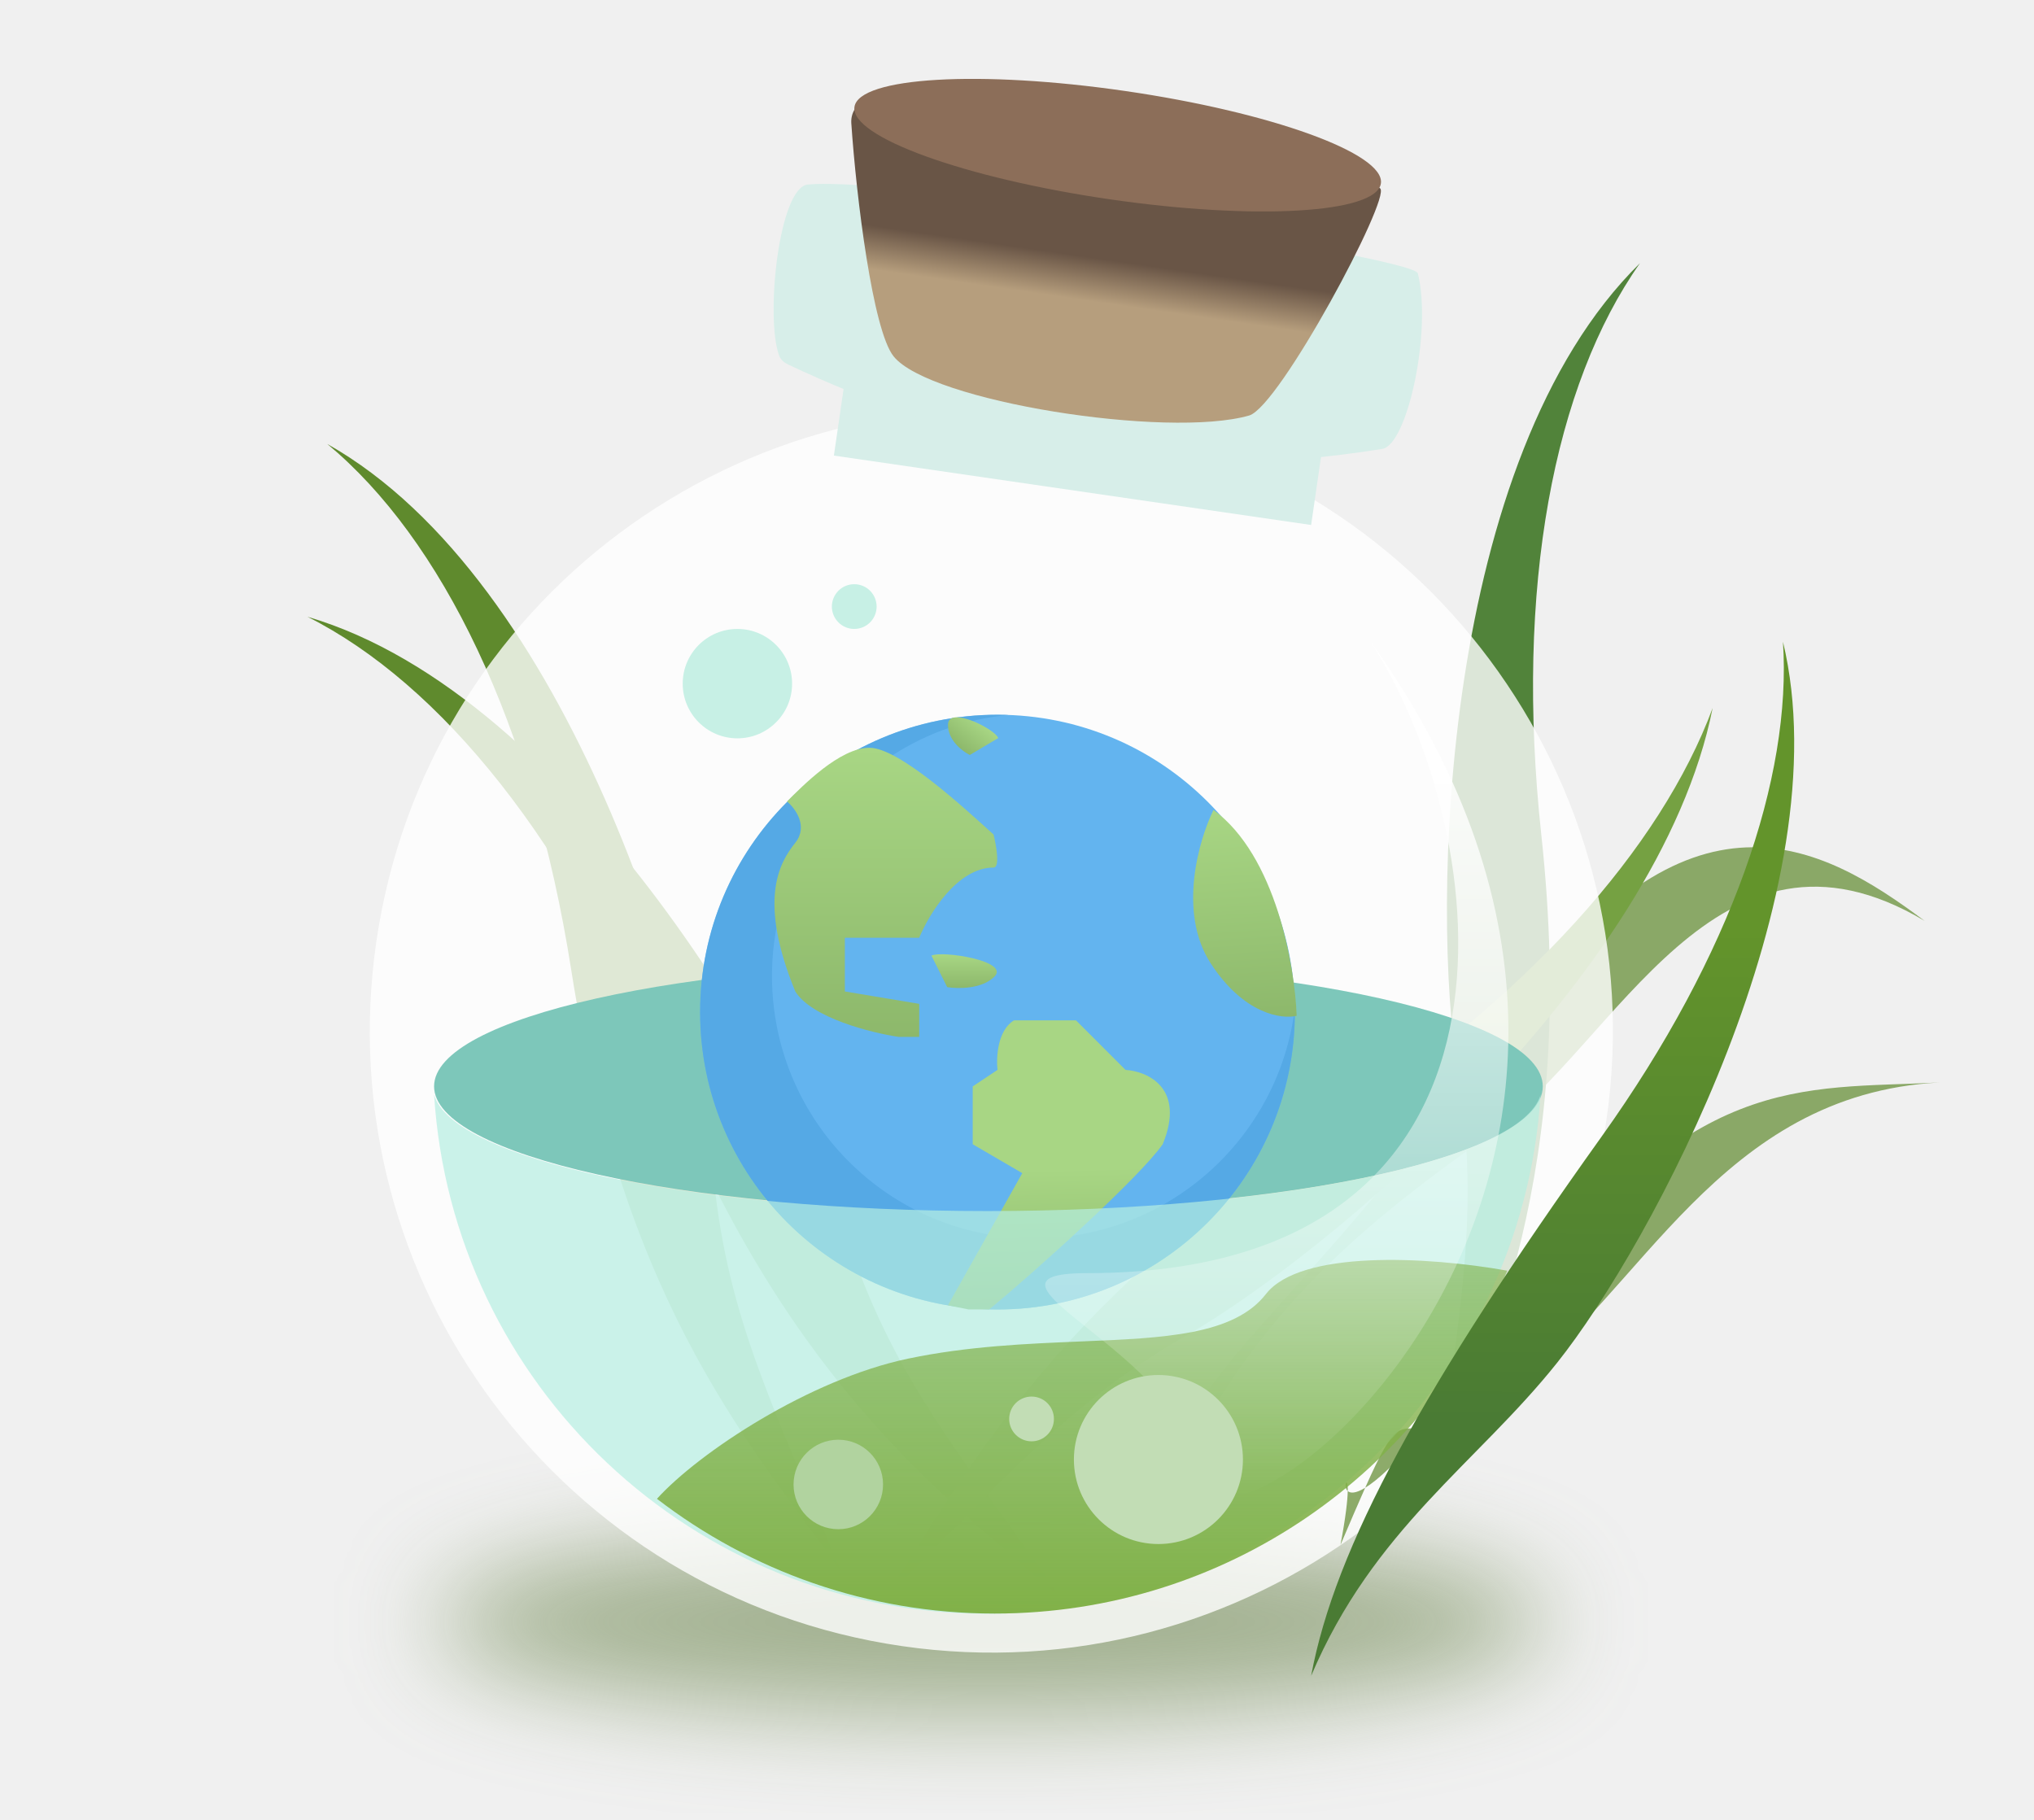
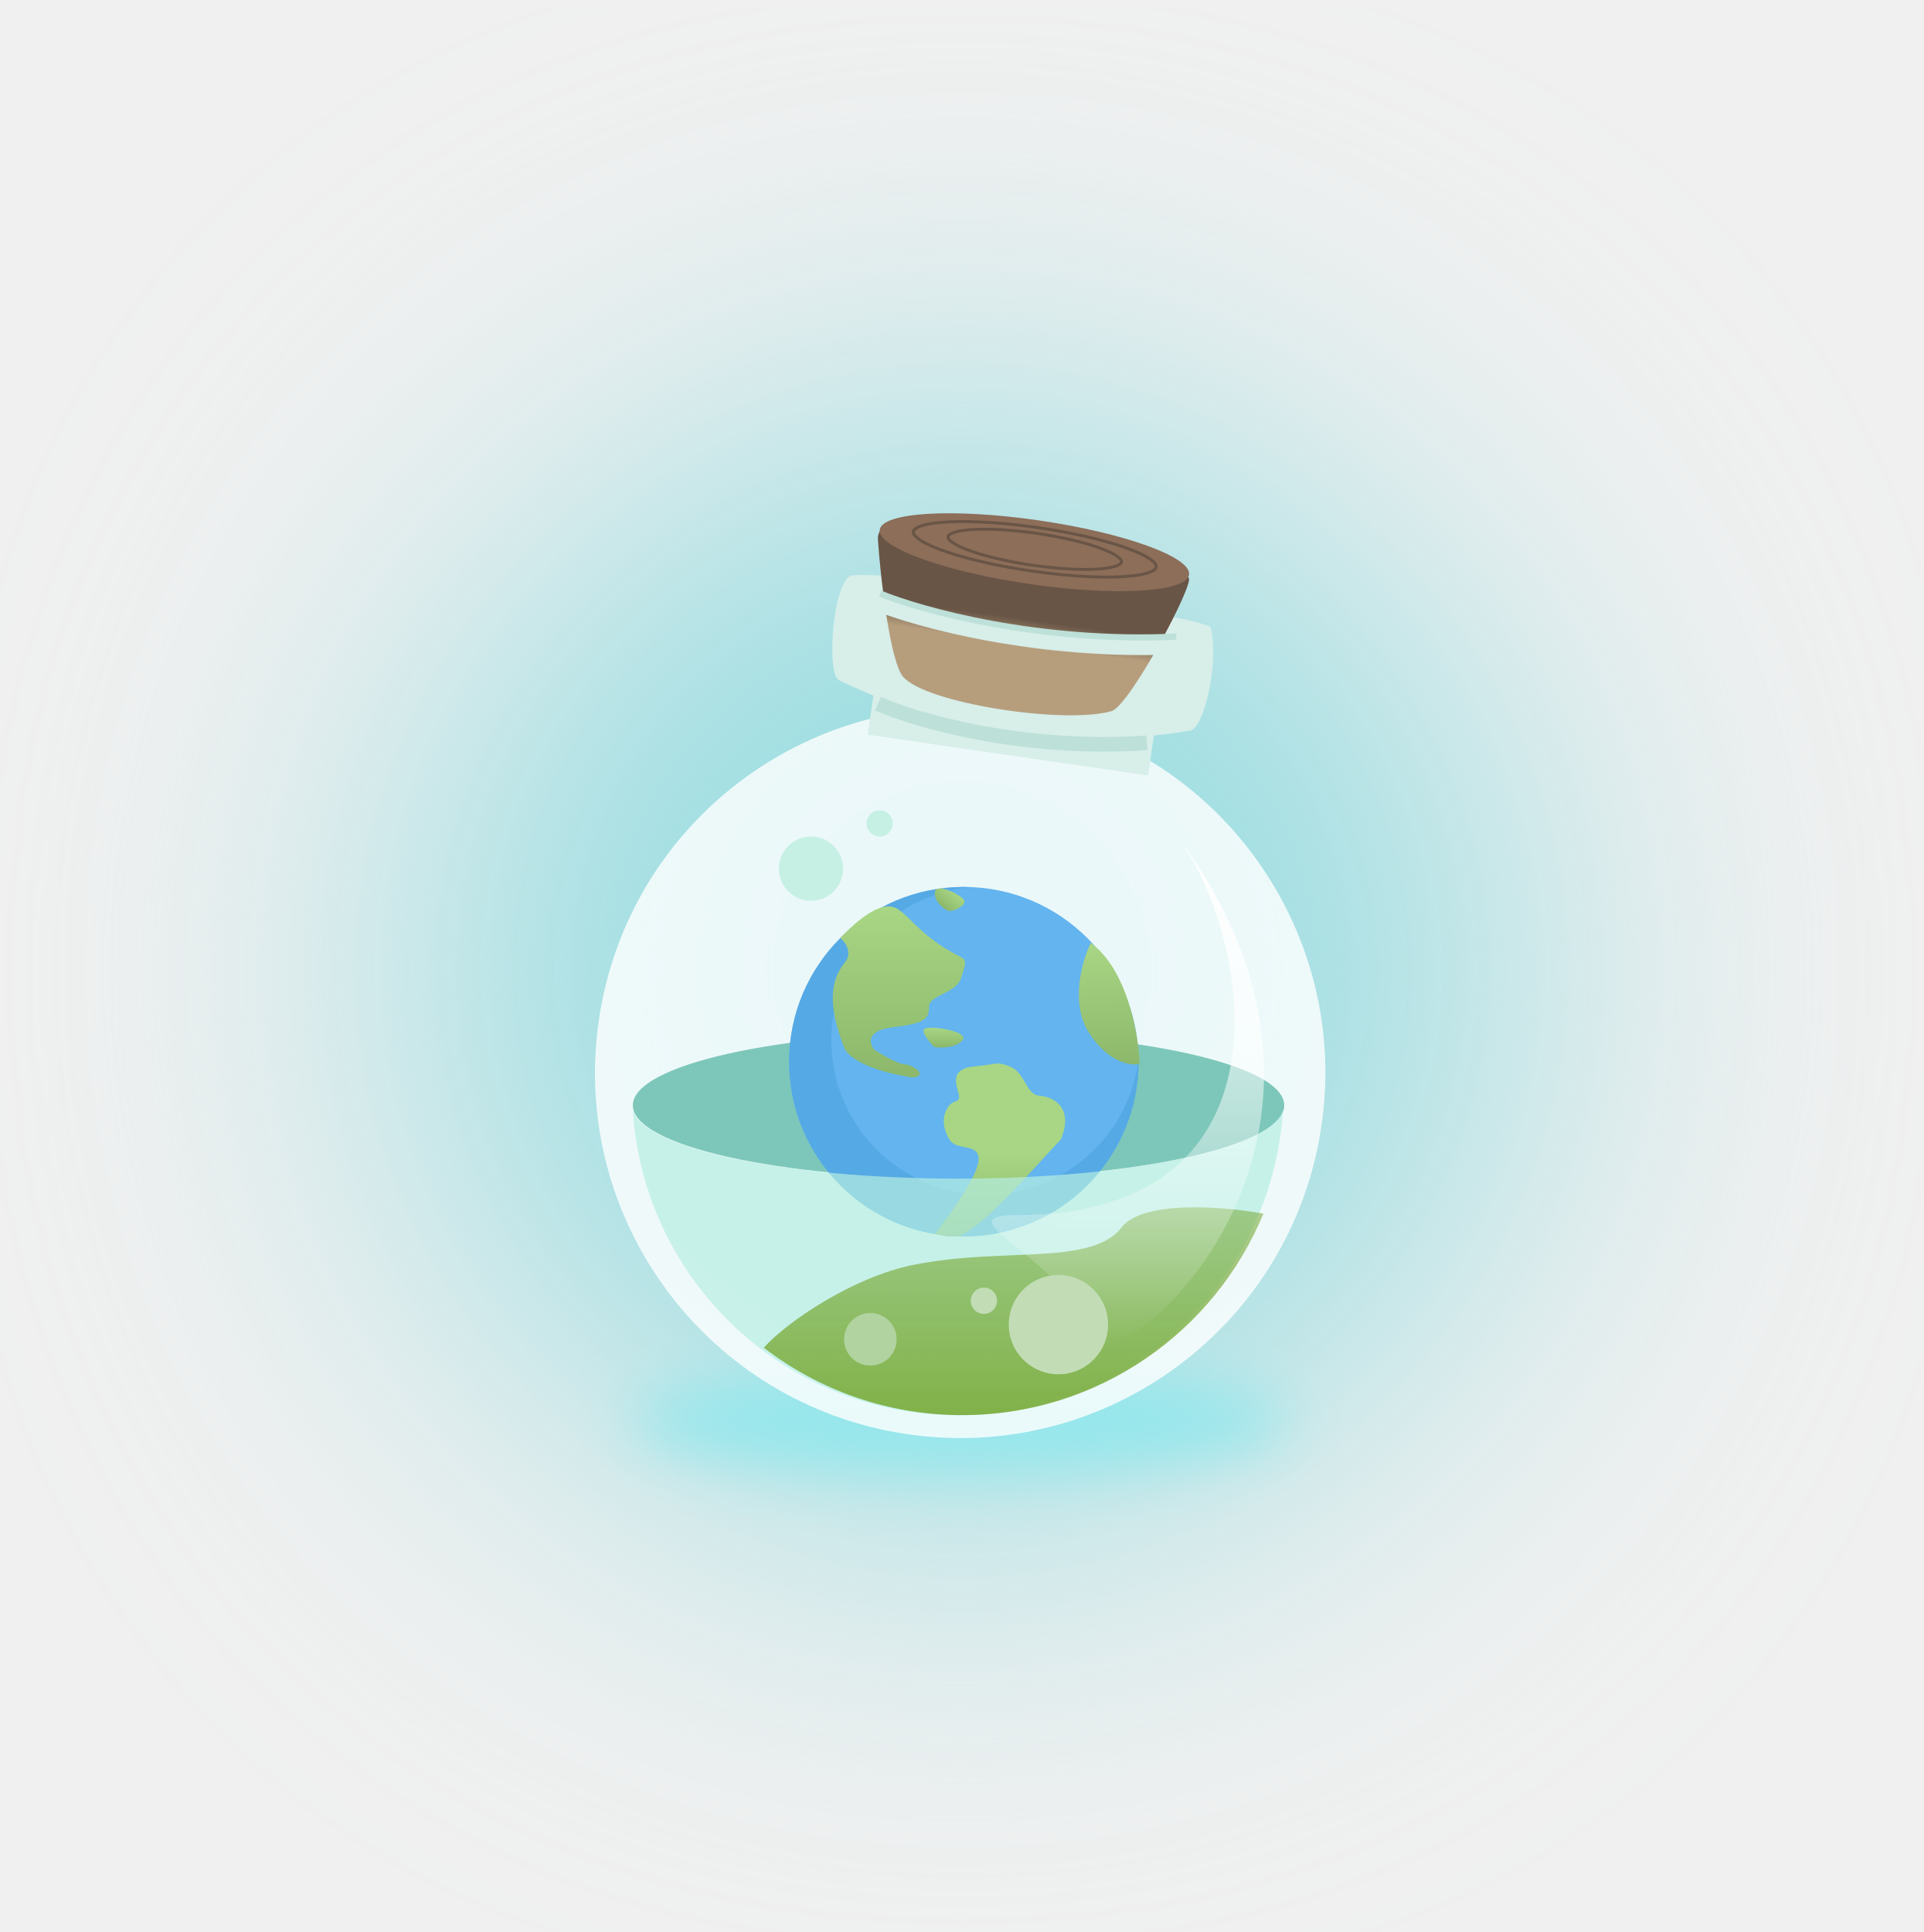
- <svg xmlns="http://www.w3.org/2000/svg" width="199" height="178" viewBox="0 0 199 178" fill="none">
-   <g filter="url(#filter0_f_2041_9824)">
-     <ellipse cx="96.967" cy="158.686" rx="54.479" ry="8.999" fill="#6E8850" fill-opacity="0.6" />
+ <svg xmlns="http://www.w3.org/2000/svg" width="235" height="236" viewBox="0 0 235 236" fill="none">
+   <g filter="url(#filter0_f_2455_6691)">
+     <circle cx="117.5" cy="118.453" r="67.5" fill="#99DDE1" />
  </g>
-   <path d="M148.038 99.433C124.353 132.498 116.074 132.23 112.906 149.198C121.115 129.882 131.881 120.833 145.74 111.014C158.216 102.174 167.872 77.938 188.301 90.098C178.087 82.466 165.217 75.452 148.038 99.433Z" fill="#5F8A2D" fill-opacity="0.7" />
-   <path d="M150.798 81.688C154.424 115.23 145.418 132.103 140.637 145.302C142.678 128.221 144.902 118.938 142.635 104.998C139.993 88.751 140.971 44.859 160.453 25.744C152.071 37.624 148.168 57.36 150.798 81.688Z" fill="#51833A" />
-   <path d="M55.896 94.949C61.117 128.28 74.202 142.23 82.251 153.732C75.838 137.769 71.276 129.384 69.84 115.335C68.166 98.959 55.807 56.832 32.025 43.44C43.208 52.733 52.109 70.774 55.896 94.949Z" fill="#5F8A2D" />
-   <path d="M64.954 105.139C77.559 136.433 93.453 147.073 103.888 156.463C94.04 142.358 87.705 135.217 83.137 121.854C77.812 106.278 56.27 68.024 30.08 60.342C43.071 66.872 55.812 82.441 64.954 105.139Z" fill="#5F8A2D" />
-   <path d="M129.785 110.379C102.709 127.749 94.181 144.862 86.445 156.497C98.406 144.645 104.381 137.342 115.991 130.711C129.523 122.982 162.262 95.826 167.561 69.265C162.515 82.892 149.423 97.781 129.785 110.379Z" fill="#75A142" />
-   <circle cx="96.99" cy="100.88" r="60.803" transform="rotate(8.27382 96.9903 100.88)" fill="white" fill-opacity="0.8" />
-   <rect x="83.125" y="33.984" width="47.183" height="10.701" transform="rotate(8.27382 83.125 33.9844)" fill="#D7EEE9" />
-   <path d="M135.233 43.922C111.346 47.733 93.247 43.274 77.117 35.669C76.721 35.482 76.372 35.195 76.223 34.783C74.859 31.015 76.212 18.336 79.029 18.057C87.723 17.195 138.32 25.153 138.715 26.736C140.112 32.339 137.705 43.527 135.233 43.922Z" fill="#D7EEE9" />
-   <path d="M87.42 34.855C85.382 32.289 83.782 19.324 83.289 12.06C83.208 10.867 84.023 9.807 85.209 9.653C99.13 7.839 127.948 12.495 135.029 18.432C136.115 19.342 125.17 39.802 122.213 40.652C114.262 42.936 90.951 39.301 87.42 34.855Z" fill="url(#paint0_linear_2041_9824)" />
-   <ellipse cx="109.35" cy="14.204" rx="26.023" ry="5.351" transform="rotate(8.27382 109.35 14.2039)" fill="#8C6E59" />
-   <path d="M131.152 151.144C131.68 148.318 131.843 146.725 131.859 145.881C131.357 145.432 131.888 144.239 131.859 145.881C132.108 146.104 132.611 146.144 133.563 145.563C136.668 138.602 136.721 140.029 139.591 139.655C141.773 137.075 144.54 133.51 148.043 128.619C165.222 104.638 176.146 106.626 189.766 105.906C168.12 107.051 160.52 126.739 148.043 135.579C143.67 138.677 141.192 139.447 139.591 139.655C136.633 143.152 134.75 144.839 133.563 145.563C132.912 147.023 132.126 148.852 131.152 151.144Z" fill="#5F8A2D" fill-opacity="0.7" />
-   <ellipse cx="96.705" cy="106.286" rx="54.236" ry="12.161" fill="#7DC7BA" />
-   <circle cx="5.351" cy="5.351" r="5.351" transform="matrix(-1 0 0 1 77.4961 61.5352)" fill="#C7F0E5" />
-   <circle cx="2.189" cy="2.189" r="2.189" transform="matrix(-1 0 0 1 85.7656 57.1562)" fill="#C7F0E5" />
-   <circle cx="97.591" cy="99.025" r="29.095" fill="#63B4EF" />
-   <path fill-rule="evenodd" clip-rule="evenodd" d="M126.684 98.626C125.139 111.327 114.319 121.166 101.201 121.166C87.022 121.166 75.529 109.673 75.529 95.494C75.529 82.17 85.68 71.216 98.671 69.945C98.313 69.932 97.953 69.926 97.591 69.926C81.522 69.926 68.496 82.952 68.496 99.021C68.496 115.09 81.522 128.116 97.591 128.116C113.66 128.116 126.686 115.09 126.686 99.021C126.686 98.889 126.686 98.757 126.684 98.626Z" fill="#4FA4E1" fill-opacity="0.7" />
-   <path d="M77.808 82.454C79.101 80.838 77.808 79.087 76.999 78.413C78.482 76.932 82.154 73.16 85.064 73.16C87.973 73.16 94.377 79.087 97.206 81.646C97.475 82.724 97.852 84.879 97.206 84.879C93.65 84.879 90.875 89.459 89.932 91.749H82.658V97.002L89.932 98.214V101.447H87.912C85.218 101.043 79.425 99.588 77.808 97.002C74.171 88.112 76.191 84.475 77.808 82.454Z" fill="url(#paint1_linear_2041_9824)" />
-   <path d="M95.167 106.294V111.951L100.016 114.78L92.742 127.711L94.763 128.115H96.783C101.498 124.209 111.492 115.184 113.755 111.951C116.018 106.455 112.274 104.812 110.118 104.677L105.269 99.828H99.208C97.591 100.798 97.457 103.465 97.591 104.677L95.167 106.294Z" fill="url(#paint2_linear_2041_9824)" />
-   <path d="M118.443 94.238C115.218 89.256 117.287 82.164 118.725 79.24C124.833 83.719 126.694 94.535 126.861 99.383C125.399 99.744 121.668 99.22 118.443 94.238Z" fill="url(#paint3_linear_2041_9824)" />
-   <path d="M92.67 96.579L91.129 93.497C92.156 92.983 98.833 94.01 97.292 95.551C96.059 96.784 93.697 96.75 92.67 96.579Z" fill="url(#paint4_linear_2041_9824)" />
-   <path d="M94.883 73.864L97.665 72.212C97.363 71.336 92.758 69.001 92.746 70.909C92.737 72.435 94.167 73.515 94.883 73.864Z" fill="url(#paint5_linear_2041_9824)" />
-   <path fill-rule="evenodd" clip-rule="evenodd" d="M150.725 107.103C148.94 113.457 125.389 118.487 96.598 118.487C67.794 118.487 44.235 113.452 42.469 107.094C44.242 135.445 67.799 157.891 96.597 157.891C125.393 157.891 148.947 135.45 150.725 107.103Z" fill="#B6EEE1" fill-opacity="0.7" />
-   <path fill-rule="evenodd" clip-rule="evenodd" d="M147.467 124.321C139.572 122.909 127.21 122.294 123.858 126.604C120.728 130.628 113.947 130.908 105.695 131.248C100.479 131.464 94.675 131.703 88.836 132.928C79.214 134.945 68.386 142.099 64.273 146.64C73.423 153.68 84.881 157.866 97.318 157.866C119.944 157.866 139.334 144.011 147.467 124.321Z" fill="url(#paint6_linear_2041_9824)" />
-   <path d="M106.371 124.561C151.851 124.561 146.207 81.512 134.096 62.785C172.523 116.291 116.584 158.946 116.584 143.288C116.584 132.83 92.977 124.561 106.371 124.561Z" fill="url(#paint7_linear_2041_9824)" />
-   <circle cx="4.378" cy="4.378" r="4.378" transform="matrix(-1 0 0 1 86.3945 140.859)" fill="#B1D39F" />
-   <circle cx="8.269" cy="8.269" r="8.269" transform="matrix(-1 0 0 1 121.605 134.527)" fill="#C2DDB5" />
-   <circle cx="2.189" cy="2.189" r="2.189" transform="matrix(-1 0 0 1 103.113 136.637)" fill="#C2DDB5" />
-   <path d="M156.705 111.188C139.161 135.75 130.624 151.356 128.277 163.961C134.358 149.611 144.506 143.164 152.355 133.316C161.504 121.838 180.26 86.987 174.439 62.785C175.321 76.062 169.43 93.373 156.705 111.188Z" fill="url(#paint8_linear_2041_9824)" />
+   <g filter="url(#filter1_f_2455_6691)">
+     <ellipse cx="117.299" cy="173.462" rx="39.971" ry="6.602" fill="#95E7EC" />
+   </g>
+   <circle cx="117.304" cy="131.05" r="44.61" transform="rotate(8.27382 117.304 131.05)" fill="white" fill-opacity="0.8" />
+   <rect x="107.133" y="81.973" width="34.617" height="7.851" transform="rotate(8.27382 107.133 81.9727)" fill="#D7EEE9" />
+   <path d="M145.365 89.26C127.839 92.057 114.56 88.785 102.726 83.206C102.435 83.069 102.179 82.858 102.07 82.555C101.069 79.791 102.062 70.488 104.129 70.284C110.508 69.651 147.63 75.49 147.919 76.651C148.944 80.762 147.178 88.971 145.365 89.26Z" fill="#D7EEE9" />
+   <path d="M110.284 82.608C108.789 80.726 107.616 71.214 107.253 65.884C107.194 65.009 107.792 64.231 108.662 64.118C118.876 62.787 140.019 66.203 145.215 70.559C146.011 71.227 137.981 86.238 135.812 86.861C129.978 88.538 112.875 85.87 110.284 82.608Z" fill="url(#paint0_linear_2455_6691)" />
+   <ellipse cx="126.372" cy="67.457" rx="19.093" ry="3.926" transform="rotate(8.27382 126.372 67.4566)" fill="#8C6E59" />
+   <path d="M107.273 85.961C111.88 87.992 124.899 91.79 140.118 90.737" stroke="#A4D2C8" stroke-opacity="0.5" stroke-width="1.784" />
+   <path d="M107.355 72.984C112.479 75.09 126.926 79.096 143.732 78.274" stroke="#BDE0D8" stroke-width="1.784" />
+   <path d="M106.898 73.641C112.125 75.761 126.858 79.809 143.981 79.033" stroke="#D7EEE9" stroke-width="1.784" />
+   <path d="M141.252 69.259C141.234 69.385 141.145 69.522 140.94 69.662C140.736 69.802 140.436 69.93 140.041 70.041C139.252 70.263 138.124 70.407 136.734 70.465C133.958 70.58 130.171 70.352 126.034 69.751C121.897 69.149 118.202 68.289 115.573 67.387C114.257 66.936 113.218 66.477 112.524 66.04C112.177 65.82 111.926 65.612 111.77 65.42C111.614 65.228 111.568 65.072 111.586 64.945C111.604 64.818 111.693 64.681 111.898 64.541C112.102 64.402 112.402 64.274 112.797 64.163C113.586 63.941 114.714 63.797 116.104 63.739C118.88 63.623 122.667 63.851 126.804 64.453C130.941 65.055 134.636 65.914 137.265 66.816C138.581 67.267 139.62 67.726 140.314 68.164C140.661 68.383 140.912 68.591 141.068 68.783C141.224 68.975 141.27 69.132 141.252 69.259Z" stroke="#695546" stroke-width="0.357" />
+   <path d="M137.011 68.64C137.022 68.559 136.996 68.454 136.89 68.317C136.783 68.18 136.609 68.028 136.363 67.868C135.872 67.546 135.132 67.209 134.191 66.877C132.311 66.215 129.665 65.589 126.698 65.157C123.731 64.726 121.016 64.573 119.026 64.672C118.029 64.722 117.224 64.834 116.662 65.003C116.38 65.087 116.17 65.182 116.029 65.283C115.888 65.384 115.832 65.478 115.821 65.559C115.809 65.64 115.835 65.746 115.942 65.883C116.048 66.02 116.223 66.171 116.468 66.332C116.959 66.653 117.699 66.991 118.64 67.322C120.52 67.984 123.167 68.611 126.133 69.042C129.1 69.474 131.815 69.627 133.805 69.528C134.802 69.478 135.608 69.365 136.17 69.197C136.451 69.113 136.661 69.017 136.802 68.916C136.943 68.815 136.999 68.721 137.011 68.64Z" stroke="#695546" stroke-width="0.357" />
+   <ellipse cx="117.105" cy="135.02" rx="39.792" ry="8.922" fill="#7DC7BA" />
+   <circle cx="3.926" cy="3.926" r="3.926" transform="matrix(-1 0 0 1 103.008 102.188)" fill="#C7F0E5" />
+   <circle cx="1.606" cy="1.606" r="1.606" transform="matrix(-1 0 0 1 109.074 98.9727)" fill="#C7F0E5" />
+   <circle cx="117.753" cy="129.69" r="21.347" fill="#63B4EF" />
+   <path fill-rule="evenodd" clip-rule="evenodd" d="M139.098 129.401C137.963 138.718 130.025 145.936 120.402 145.936C109.999 145.936 101.566 137.503 101.566 127.101C101.566 117.321 109.021 109.281 118.558 108.355C118.291 108.345 118.022 108.34 117.753 108.34C105.963 108.34 96.406 117.897 96.406 129.687C96.406 141.476 105.963 151.033 117.753 151.033C129.542 151.033 139.1 141.476 139.1 129.687C139.1 129.591 139.099 129.496 139.098 129.401Z" fill="#4FA4E1" fill-opacity="0.7" />
+   <path d="M103.241 117.534C104.19 116.348 103.241 115.063 102.649 114.569C103.736 113.482 106.431 110.715 108.565 110.715C110.7 110.715 111.5 114 117.474 116.941C118.305 117.35 117.696 118.414 117.474 119.313C116.966 121.368 113.5 121.5 113.5 123C113.5 124.5 113 125 109 125.5C105.8 125.9 106.2 127.472 106.8 128.207C106.8 128.207 109.363 129.903 110.5 130C111.423 130.079 112.922 130.978 112.137 131.469C111.646 131.775 110.654 131.469 110.654 131.469C108.678 131.172 104.428 130.105 103.241 128.207C100.573 121.685 102.056 119.016 103.241 117.534Z" fill="url(#paint1_linear_2455_6691)" />
+   <path d="M115.978 135.024C114.983 136.304 115.168 137.771 115.978 139.175C116.782 140.568 119.211 139.675 119.536 141.25C120 143.498 114.199 150.738 114.199 150.738L115.682 151.034H117.164C120.5 149.498 126 142.998 129.616 139.175C131.277 135.143 128.529 133.937 126.948 133.838C125.367 133.739 125.224 130.986 123.39 130.28C121.769 129.657 122.204 129.936 118.943 130.28C115.682 130.624 117.065 132.949 117.164 133.838C117.263 134.728 116.491 134.365 115.978 135.024Z" fill="url(#paint2_linear_2455_6691)" />
+   <path d="M133.055 126.181C130.689 122.526 132.207 117.322 133.262 115.177C137.744 118.463 139.109 126.399 139.231 129.956C138.158 130.22 135.421 129.836 133.055 126.181Z" fill="url(#paint3_linear_2455_6691)" />
+   <path d="M114.14 127.898C114.14 127.898 112.256 126.014 113.01 125.637C113.764 125.26 118.662 126.014 117.532 127.144C116.627 128.049 114.894 128.024 114.14 127.898Z" fill="url(#paint4_linear_2455_6691)" />
+   <path d="M115.771 111.23C116.297 111.486 118.034 110.661 117.812 110.018C117.59 109.375 114.211 107.661 114.203 109.061C114.196 110.181 115.245 110.974 115.771 111.23Z" fill="url(#paint5_linear_2455_6691)" />
+   <path fill-rule="evenodd" clip-rule="evenodd" d="M156.738 135.619C155.43 140.281 138.15 143.972 117.026 143.972C95.898 143.972 78.617 140.281 77.312 135.617C78.618 156.414 95.899 172.878 117.025 172.878C138.151 172.878 155.432 156.415 156.738 135.619Z" fill="#B6EEE1" fill-opacity="0.7" />
+   <path fill-rule="evenodd" clip-rule="evenodd" d="M154.353 148.249C148.56 147.212 139.489 146.761 137.03 149.923C134.734 152.875 129.758 153.081 123.704 153.33C119.877 153.488 115.619 153.664 111.334 154.563C104.275 156.043 96.329 161.293 93.312 164.625C100.025 169.79 108.433 172.862 117.558 172.862C134.159 172.862 148.386 162.695 154.353 148.249Z" fill="url(#paint6_linear_2455_6691)" />
+   <path d="M124.197 148.425C157.565 148.425 153.425 116.841 144.539 103.102C172.732 142.358 131.691 173.653 131.691 162.165C131.691 154.492 114.37 148.425 124.197 148.425Z" fill="url(#paint7_linear_2455_6691)" />
+   <circle cx="3.212" cy="3.212" r="3.212" transform="matrix(-1 0 0 1 109.543 160.387)" fill="#B1D39F" />
+   <circle cx="6.067" cy="6.067" r="6.067" transform="matrix(-1 0 0 1 135.375 155.738)" fill="#C2DDB5" />
+   <circle cx="1.606" cy="1.606" r="1.606" transform="matrix(-1 0 0 1 121.809 157.285)" fill="#C2DDB5" />
  <defs>
-     <filter id="filter0_f_2041_9824" x="32.76" y="139.959" width="128.414" height="37.453" filterUnits="userSpaceOnUse" color-interpolation-filters="sRGB">
+     <filter id="filter0_f_2455_6691" x="0" y="0.953" width="235" height="235" filterUnits="userSpaceOnUse" color-interpolation-filters="sRGB">
      <feFlood flood-opacity="0" result="BackgroundImageFix" />
      <feBlend mode="normal" in="SourceGraphic" in2="BackgroundImageFix" result="shape" />
-       <feGaussianBlur stdDeviation="4.864" result="effect1_foregroundBlur_2041_9824" />
+       <feGaussianBlur stdDeviation="25" result="effect1_foregroundBlur_2455_6691" />
    </filter>
-     <linearGradient id="paint0_linear_2041_9824" x1="109.691" y1="10.658" x2="105.82" y2="37.276" gradientUnits="userSpaceOnUse">
+     <filter id="filter1_f_2455_6691" x="70.191" y="159.722" width="94.217" height="27.478" filterUnits="userSpaceOnUse" color-interpolation-filters="sRGB">
+       <feFlood flood-opacity="0" result="BackgroundImageFix" />
+       <feBlend mode="normal" in="SourceGraphic" in2="BackgroundImageFix" result="shape" />
+       <feGaussianBlur stdDeviation="3.569" result="effect1_foregroundBlur_2455_6691" />
+     </filter>
+     <linearGradient id="paint0_linear_2455_6691" x1="126.624" y1="64.855" x2="123.784" y2="84.384" gradientUnits="userSpaceOnUse">
      <stop offset="0.55" stop-color="#695546" />
      <stop offset="0.708" stop-color="#B69E7D" />
    </linearGradient>
-     <linearGradient id="paint1_linear_2041_9824" x1="86.666" y1="73.16" x2="86.666" y2="101.447" gradientUnits="userSpaceOnUse">
+     <linearGradient id="paint1_linear_2455_6691" x1="109.741" y1="110.715" x2="109.741" y2="131.469" gradientUnits="userSpaceOnUse">
      <stop stop-color="#A8D684" />
      <stop offset="1" stop-color="#8DB86B" />
    </linearGradient>
-     <linearGradient id="paint2_linear_2041_9824" x1="103.249" y1="114.376" x2="103.6" y2="128.115" gradientUnits="userSpaceOnUse">
+     <linearGradient id="paint2_linear_2455_6691" x1="121.908" y1="140.955" x2="122.165" y2="151.035" gradientUnits="userSpaceOnUse">
      <stop stop-color="#A8D684" />
      <stop offset="1" stop-color="#8DB86B" />
    </linearGradient>
-     <linearGradient id="paint3_linear_2041_9824" x1="120.886" y1="79.106" x2="122.167" y2="99.722" gradientUnits="userSpaceOnUse">
+     <linearGradient id="paint3_linear_2455_6691" x1="134.847" y1="115.078" x2="135.788" y2="130.204" gradientUnits="userSpaceOnUse">
      <stop stop-color="#A8D684" />
      <stop offset="1" stop-color="#8DB86B" />
    </linearGradient>
-     <linearGradient id="paint4_linear_2041_9824" x1="94.325" y1="93.363" x2="94.325" y2="96.665" gradientUnits="userSpaceOnUse">
+     <linearGradient id="paint4_linear_2455_6691" x1="115.357" y1="125.539" x2="115.357" y2="127.962" gradientUnits="userSpaceOnUse">
      <stop stop-color="#A8D684" />
      <stop offset="1" stop-color="#8DB86B" />
    </linearGradient>
-     <linearGradient id="paint5_linear_2041_9824" x1="95.839" y1="70.613" x2="93.843" y2="73.156" gradientUnits="userSpaceOnUse">
+     <linearGradient id="paint5_linear_2455_6691" x1="116.472" y1="108.843" x2="115.007" y2="110.709" gradientUnits="userSpaceOnUse">
      <stop stop-color="#A8D684" />
      <stop offset="1" stop-color="#8DB86B" />
    </linearGradient>
-     <linearGradient id="paint6_linear_2041_9824" x1="104.44" y1="119.753" x2="104.44" y2="157.865" gradientUnits="userSpaceOnUse">
+     <linearGradient id="paint6_linear_2455_6691" x1="122.783" y1="144.896" x2="122.783" y2="172.861" gradientUnits="userSpaceOnUse">
      <stop stop-color="#81B148" stop-opacity="0.56" />
      <stop offset="1" stop-color="#81B148" />
    </linearGradient>
-     <linearGradient id="paint7_linear_2041_9824" x1="124.917" y1="62.785" x2="124.917" y2="146.567" gradientUnits="userSpaceOnUse">
+     <linearGradient id="paint7_linear_2455_6691" x1="137.804" y1="103.102" x2="137.804" y2="164.571" gradientUnits="userSpaceOnUse">
      <stop stop-color="white" />
      <stop offset="1" stop-color="white" stop-opacity="0" />
    </linearGradient>
-     <linearGradient id="paint8_linear_2041_9824" x1="152.112" y1="90.754" x2="151.908" y2="163.961" gradientUnits="userSpaceOnUse">
-       <stop stop-color="#63942B" />
-       <stop offset="0.66" stop-color="#4A7B34" />
-     </linearGradient>
  </defs>
</svg>
